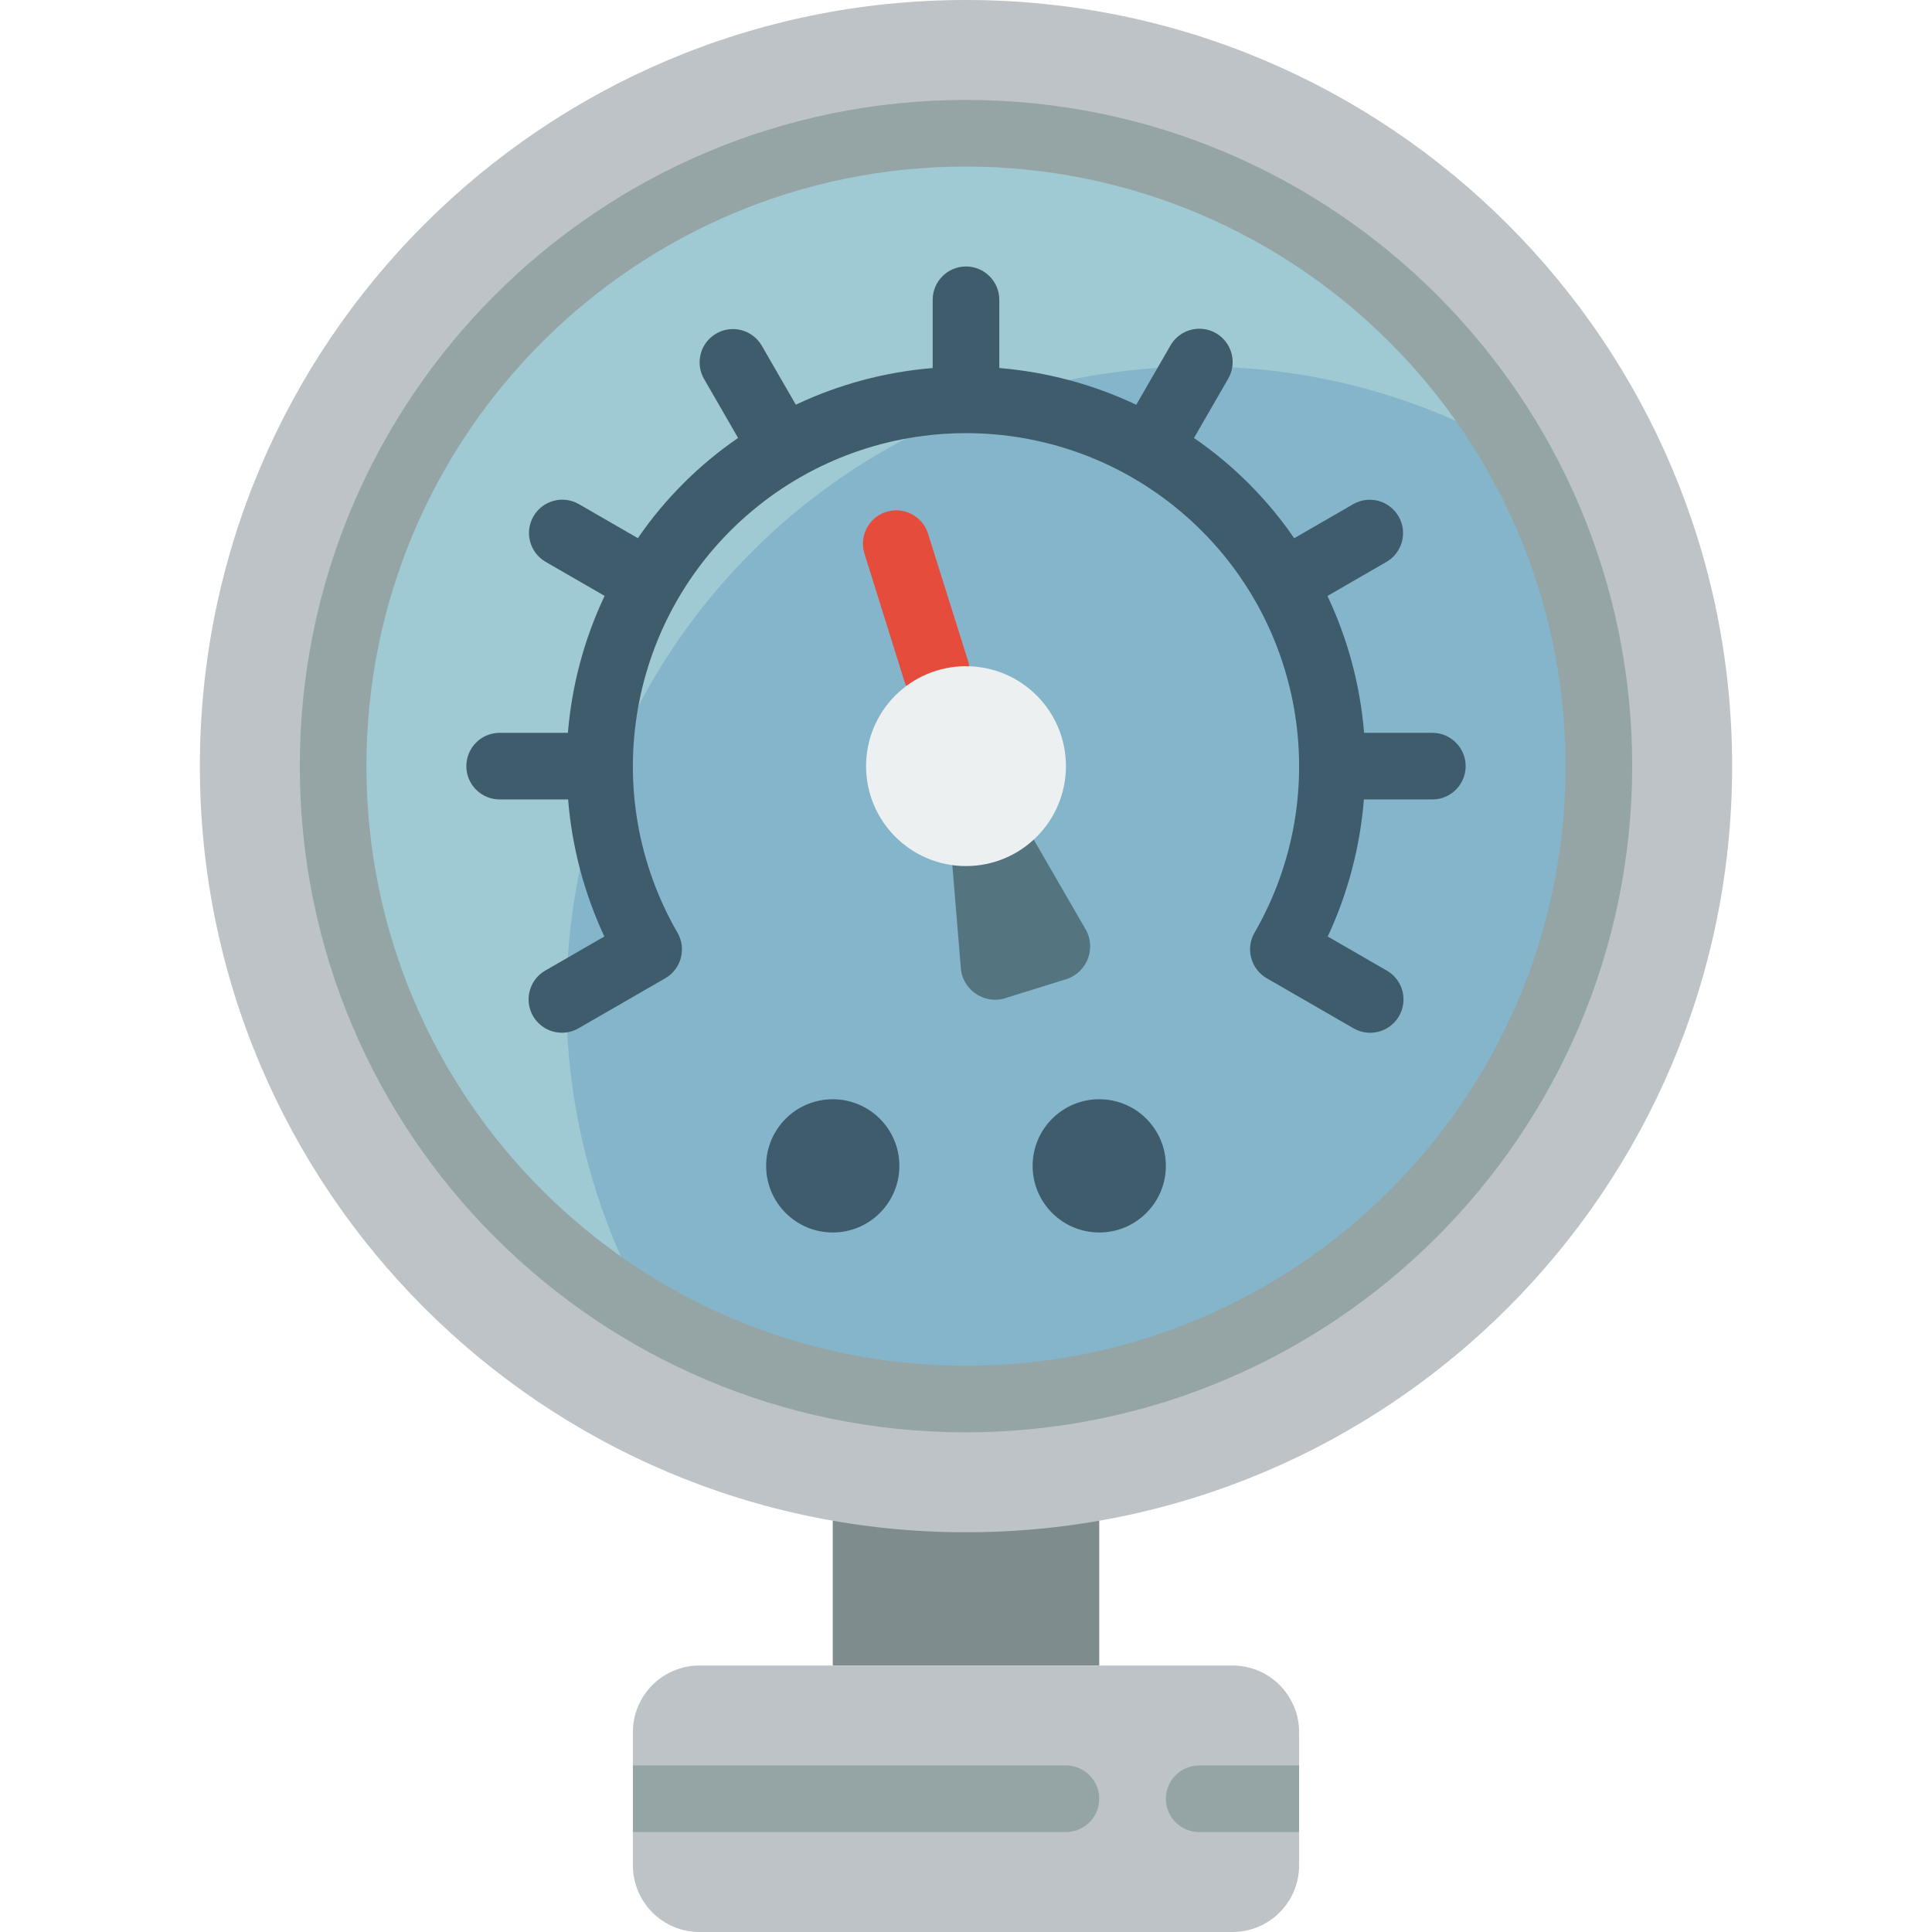
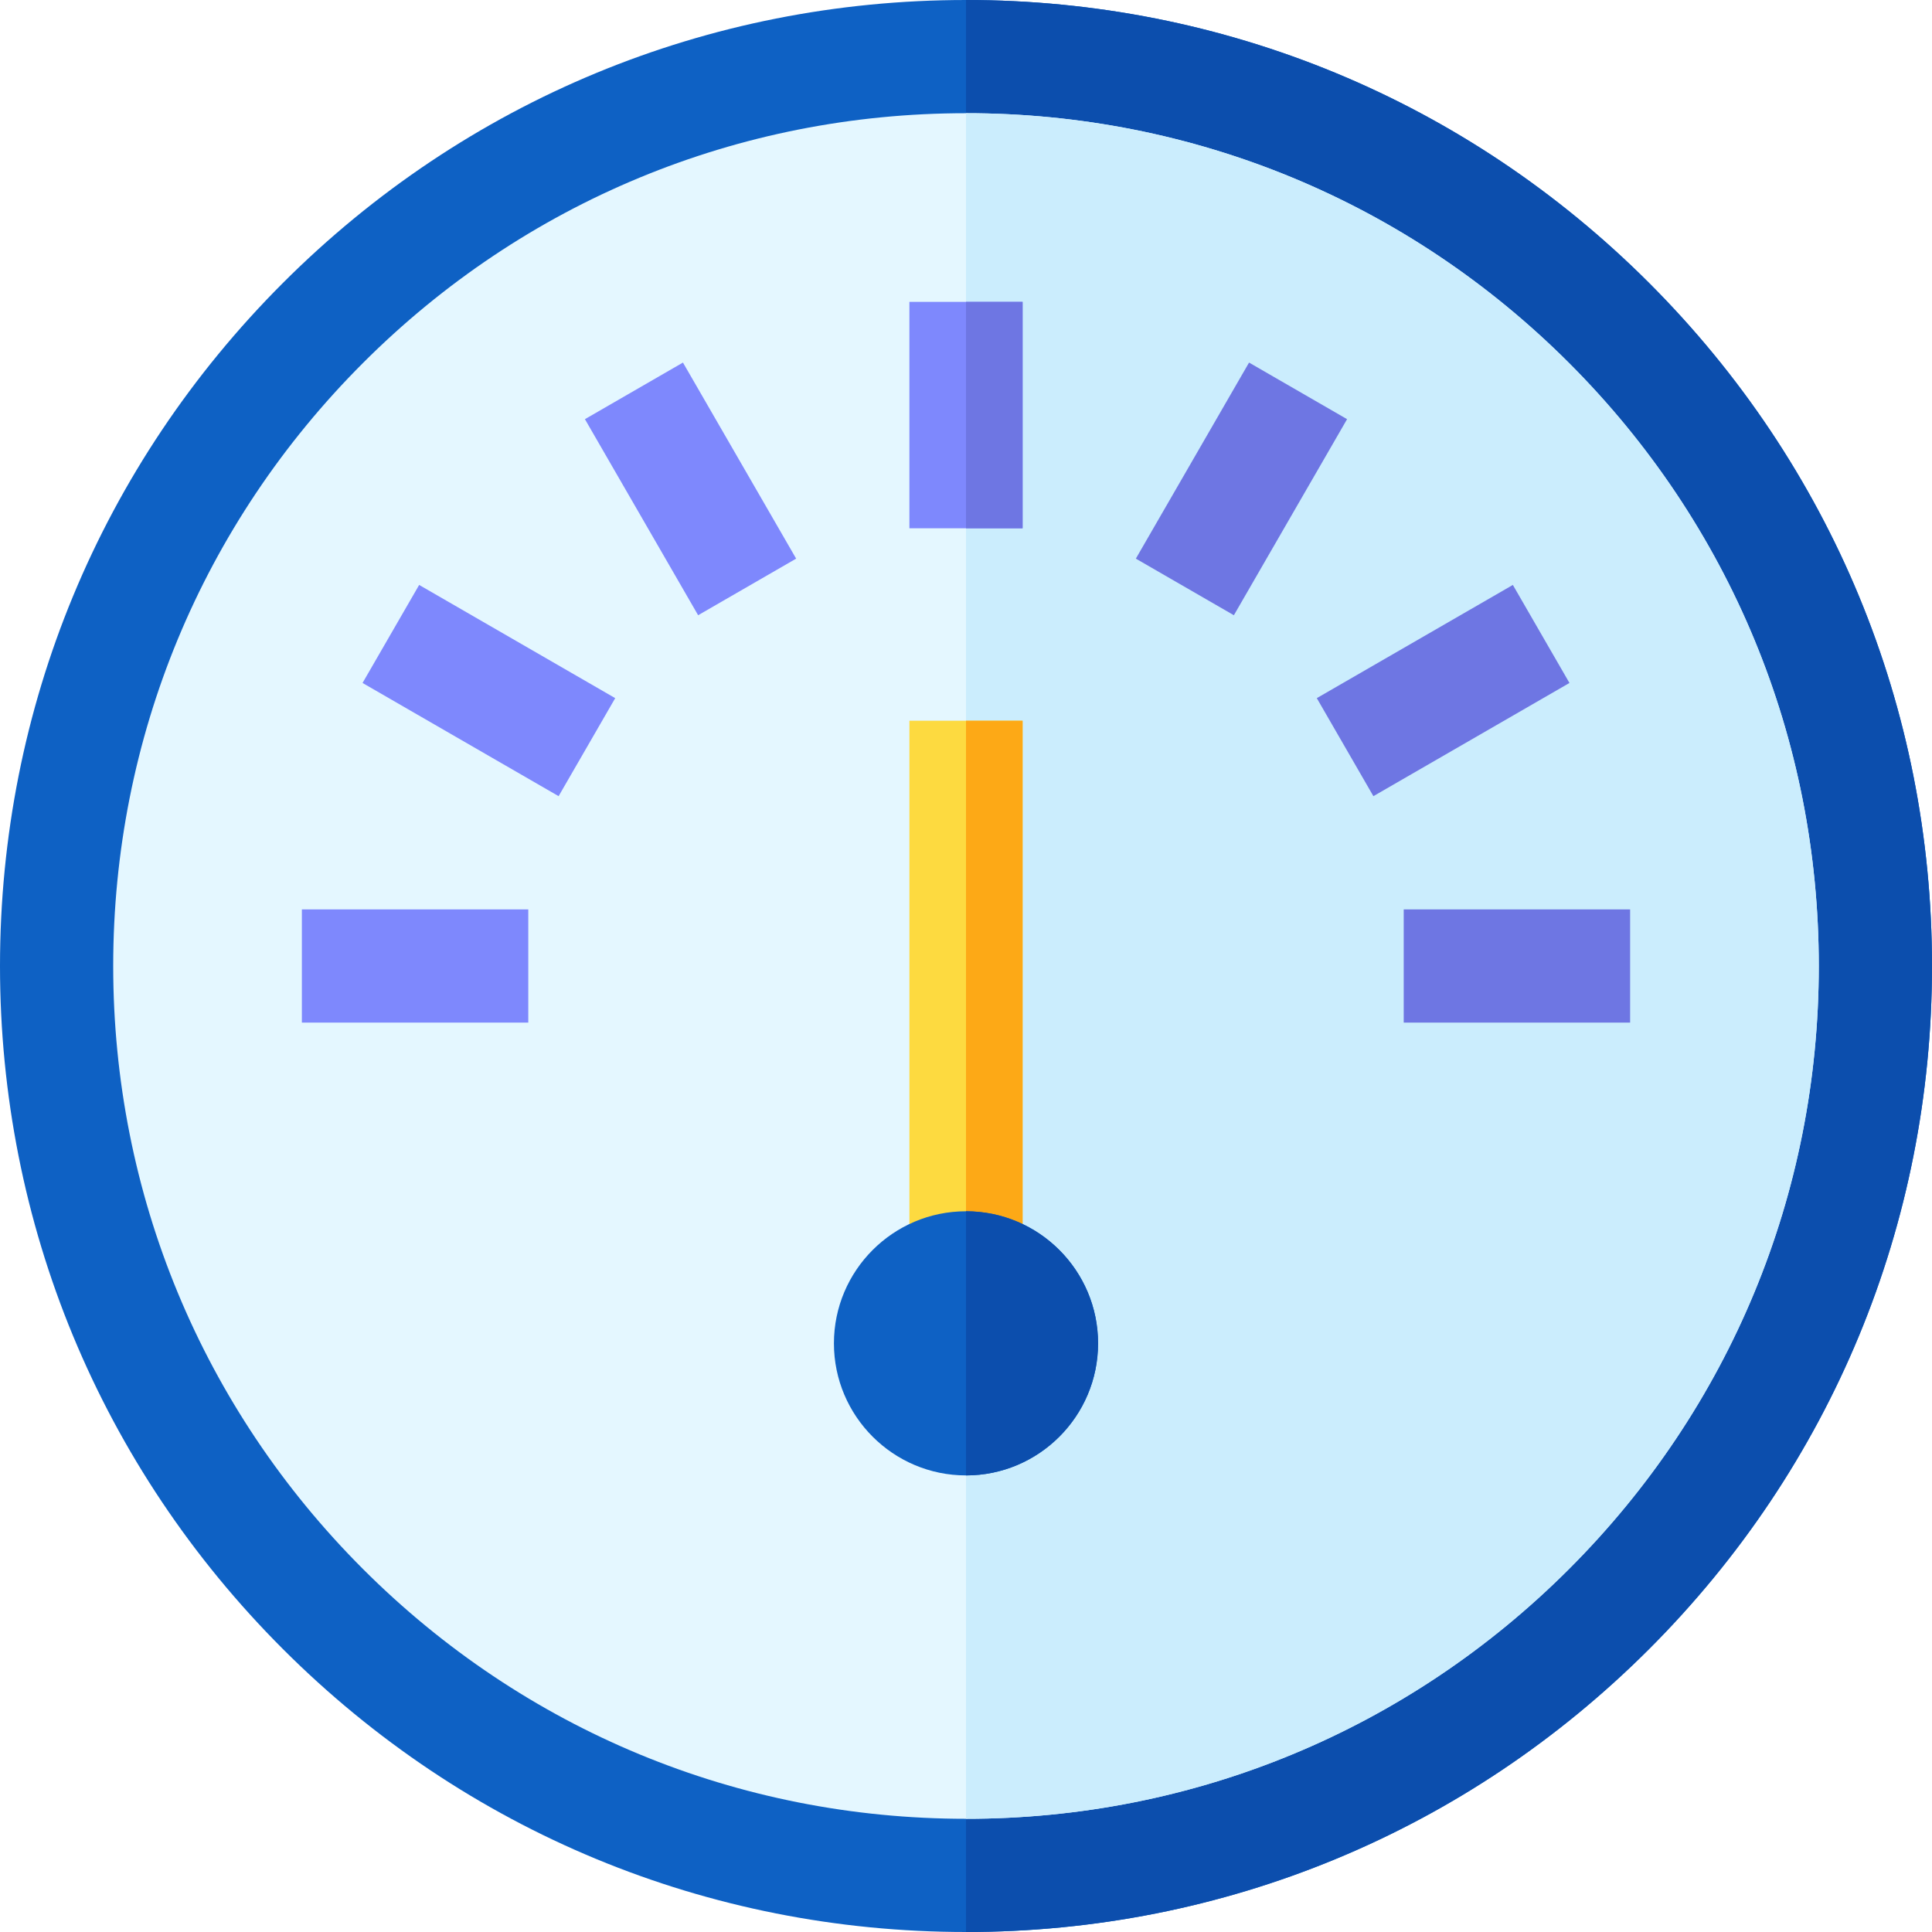
- <svg xmlns="http://www.w3.org/2000/svg" height="512" viewBox="0 0 46 58" width="512">
-   <g id="Page-1" fill="none" fill-rule="evenodd">
-     <g id="001---Guage" fill-rule="nonzero">
-       <path id="Rectangle-path" d="m19 45.64h8v4.36h-8z" fill="#7f8c8d" />
-       <circle id="Oval" cx="23" cy="23" fill="#bdc3c7" r="23" />
-       <path id="Shape" d="m42 23c.002 9.538-7.069 17.599-16.525 18.841s-18.369-4.719-20.831-13.934c-2.462-9.215 2.29-18.827 11.106-22.466 8.816-3.64 18.965-.179 23.72 8.089 1.657 2.881 2.529 6.146 2.53 9.47z" fill="#9fc9d3" />
-       <path id="Shape" d="m42 23c-.001 6.782-3.616 13.049-9.486 16.444-5.87 3.396-13.105 3.406-18.984.026-4.277-7.444-3.031-16.83 3.039-22.901s15.457-7.316 22.901-3.039c1.661 2.879 2.534 6.146 2.53 9.47z" fill="#84b5cb" />
-       <rect id="Rectangle-path" fill="#bdc3c7" height="8" rx="2" width="20" x="13" y="50" />
-       <path id="Shape" d="m37 22h-2.049c-.116-1.425-.489-2.817-1.1-4.109l1.776-1.025c.474-.278.635-.887.36-1.363-.275-.476-.882-.641-1.36-.369l-1.774 1.024c-.81-1.179-1.83-2.199-3.009-3.009l1.024-1.774c.181-.31.183-.693.004-1.004-.179-.311-.51-.503-.869-.502-.359.001-.69.194-.867.506l-1.025 1.776c-1.293-.612-2.685-.985-4.111-1.102v-2.049c0-.552-.448-1-1-1s-1 .448-1 1v2.049c-1.425.116-2.817.489-4.109 1.1l-1.025-1.776c-.278-.474-.887-.635-1.363-.36-.476.275-.641.882-.369 1.36l1.024 1.774c-1.179.81-2.199 1.83-3.009 3.009l-1.774-1.024c-.478-.272-1.085-.107-1.36.369-.275.476-.114 1.085.36 1.363l1.776 1.025c-.612 1.293-.985 2.685-1.102 4.111h-2.049c-.552 0-1 .448-1 1s.448 1 1 1h2.055c.115 1.425.483 2.818 1.088 4.114l-1.768 1.02c-.312.177-.505.508-.506.867-.001.359.191.691.502.869.311.179.694.177 1.004-.004l2.6-1.5c.477-.277.64-.889.363-1.366-2.425-4.203-1.482-9.54 2.235-12.658 3.717-3.118 9.137-3.118 12.854 0 3.717 3.118 4.66 8.455 2.235 12.658-.133.23-.169.503-.1.759.069.256.236.475.466.608l2.6 1.5c.31.181.693.183 1.004.004.311-.179.503-.51.502-.869s-.194-.69-.506-.867l-1.768-1.02c.604-1.296.971-2.69 1.085-4.115h2.055c.552 0 1-.448 1-1s-.448-1-1-1z" fill="#3f5c6c" />
-       <path id="Shape" d="m25.03 25.2 1.59 2.75c.14.283.144.615.009.901-.134.286-.392.496-.699.569l-1.67.52c-.294.117-.626.093-.9-.065-.275-.158-.462-.432-.51-.745l-.26-3.16z" fill="#547580" />
-       <path id="Shape" d="m22.1 21.138c-.437 0-.823-.283-.954-.7l-1.194-3.817c-.107-.341-.024-.713.217-.976s.605-.378.954-.3c.349.078.63.335.737.676l1.2 3.817c.096.304.041.635-.148.892-.189.257-.488.408-.807.408z" fill="#e64c3c" />
-       <circle id="Oval" cx="19" cy="35" fill="#3f5c6c" r="2" />
-       <circle id="Oval" cx="27" cy="35" fill="#3f5c6c" r="2" />
-       <g fill="#95a5a5">
-         <path id="Shape" d="m27 54c0 .552-.448 1-1 1h-13v-2h13c.552 0 1 .448 1 1z" />
-         <path id="Shape" d="m33 53v2h-3c-.552 0-1-.448-1-1s.448-1 1-1z" />
-         <path id="Shape" d="m23 43c-11.046 0-20-8.954-20-20s8.954-20 20-20 20 8.954 20 20c-.013 11.04-8.96 19.987-20 20zm0-38c-9.941 0-18 8.059-18 18s8.059 18 18 18 18-8.059 18-18c-.012-9.936-8.064-17.988-18-18z" />
-       </g>
-       <circle id="Oval" cx="23" cy="23" fill="#ecf0f1" r="3" />
-     </g>
+ <svg xmlns="http://www.w3.org/2000/svg" version="1.1" id="Capa_1" x="0px" y="0px" viewBox="0 0 512 512" style="enable-background:new 0 0 512 512;" xml:space="preserve">
+   <path style="fill:#0E61C4;" d="M256,512c-68.38,0-132.667-26.629-181.02-74.98C26.629,388.667,0,324.38,0,256  S26.629,123.333,74.98,74.98C123.333,26.629,187.62,0,256,0s132.667,26.629,181.02,74.98C485.371,123.333,512,187.62,512,256  s-26.629,132.667-74.98,181.02C388.667,485.371,324.38,512,256,512z" />
+   <path style="fill:#0C4EAD;" d="M437.02,74.98C388.667,26.629,324.38,0,256,0v512c68.38,0,132.667-26.629,181.02-74.98  C485.371,388.667,512,324.38,512,256S485.371,123.333,437.02,74.98z" />
+   <path style="fill:#E4F7FF;" d="M256,30c-60.367,0-117.12,23.508-159.806,66.194S30,195.633,30,256s23.508,117.12,66.194,159.806  S195.633,482,256,482s117.12-23.508,159.806-66.194S482,316.367,482,256s-23.508-117.12-66.194-159.806S316.367,30,256,30z" />
+   <path style="fill:#CBEDFD;" d="M415.806,96.194C373.12,53.508,316.367,30,256,30v452c60.367,0,117.12-23.508,159.806-66.194  S482,316.367,482,256S458.492,138.88,415.806,96.194z" />
+   <rect x="241" y="191" style="fill:#FDDA40;" width="30" height="135" />
+   <rect x="256" y="191" style="fill:#FDA916;" width="15" height="135" />
+   <g>
+     <rect x="241" y="80" style="fill:#7E88FD;" width="30" height="60" />
+     <rect x="153.002" y="114.558" transform="matrix(-0.5 -0.866 0.866 -0.5 162.3039 352.8208)" style="fill:#7E88FD;" width="59.999" height="29.999" />
+     <rect x="99.56" y="167.998" transform="matrix(-0.866 -0.5 0.5 -0.866 150.2585 406.2587)" style="fill:#7E88FD;" width="59.999" height="29.999" />
+     <rect x="80" y="241" style="fill:#7E88FD;" width="60" height="30" />
  </g>
+   <g>
+     <rect x="372" y="241" style="fill:#6E76E3;" width="60" height="30" />
+     <rect x="367.442" y="152.994" transform="matrix(-0.5 -0.866 0.866 -0.5 415.1918 605.6937)" style="fill:#6E76E3;" width="29.999" height="59.999" />
+     <rect x="313.994" y="99.56" transform="matrix(-0.866 -0.5 0.5 -0.866 549.1282 406.2601)" style="fill:#6E76E3;" width="29.999" height="59.999" />
+   </g>
+   <path style="fill:#0E61C4;" d="M256,391c-19.299,0-35-15.701-35-35s15.701-35,35-35s35,15.701,35,35S275.299,391,256,391z" />
+   <rect x="256" y="80" style="fill:#6E76E3;" width="15" height="60" />
+   <path style="fill:#0C4EAD;" d="M256,321v70c19.299,0,35-15.701,35-35S275.299,321,256,321z" />
+   <g>
+ </g>
+   <g>
+ </g>
+   <g>
+ </g>
+   <g>
+ </g>
+   <g>
+ </g>
+   <g>
+ </g>
+   <g>
+ </g>
+   <g>
+ </g>
+   <g>
+ </g>
+   <g>
+ </g>
+   <g>
+ </g>
+   <g>
+ </g>
+   <g>
+ </g>
+   <g>
+ </g>
+   <g>
+ </g>
</svg>
